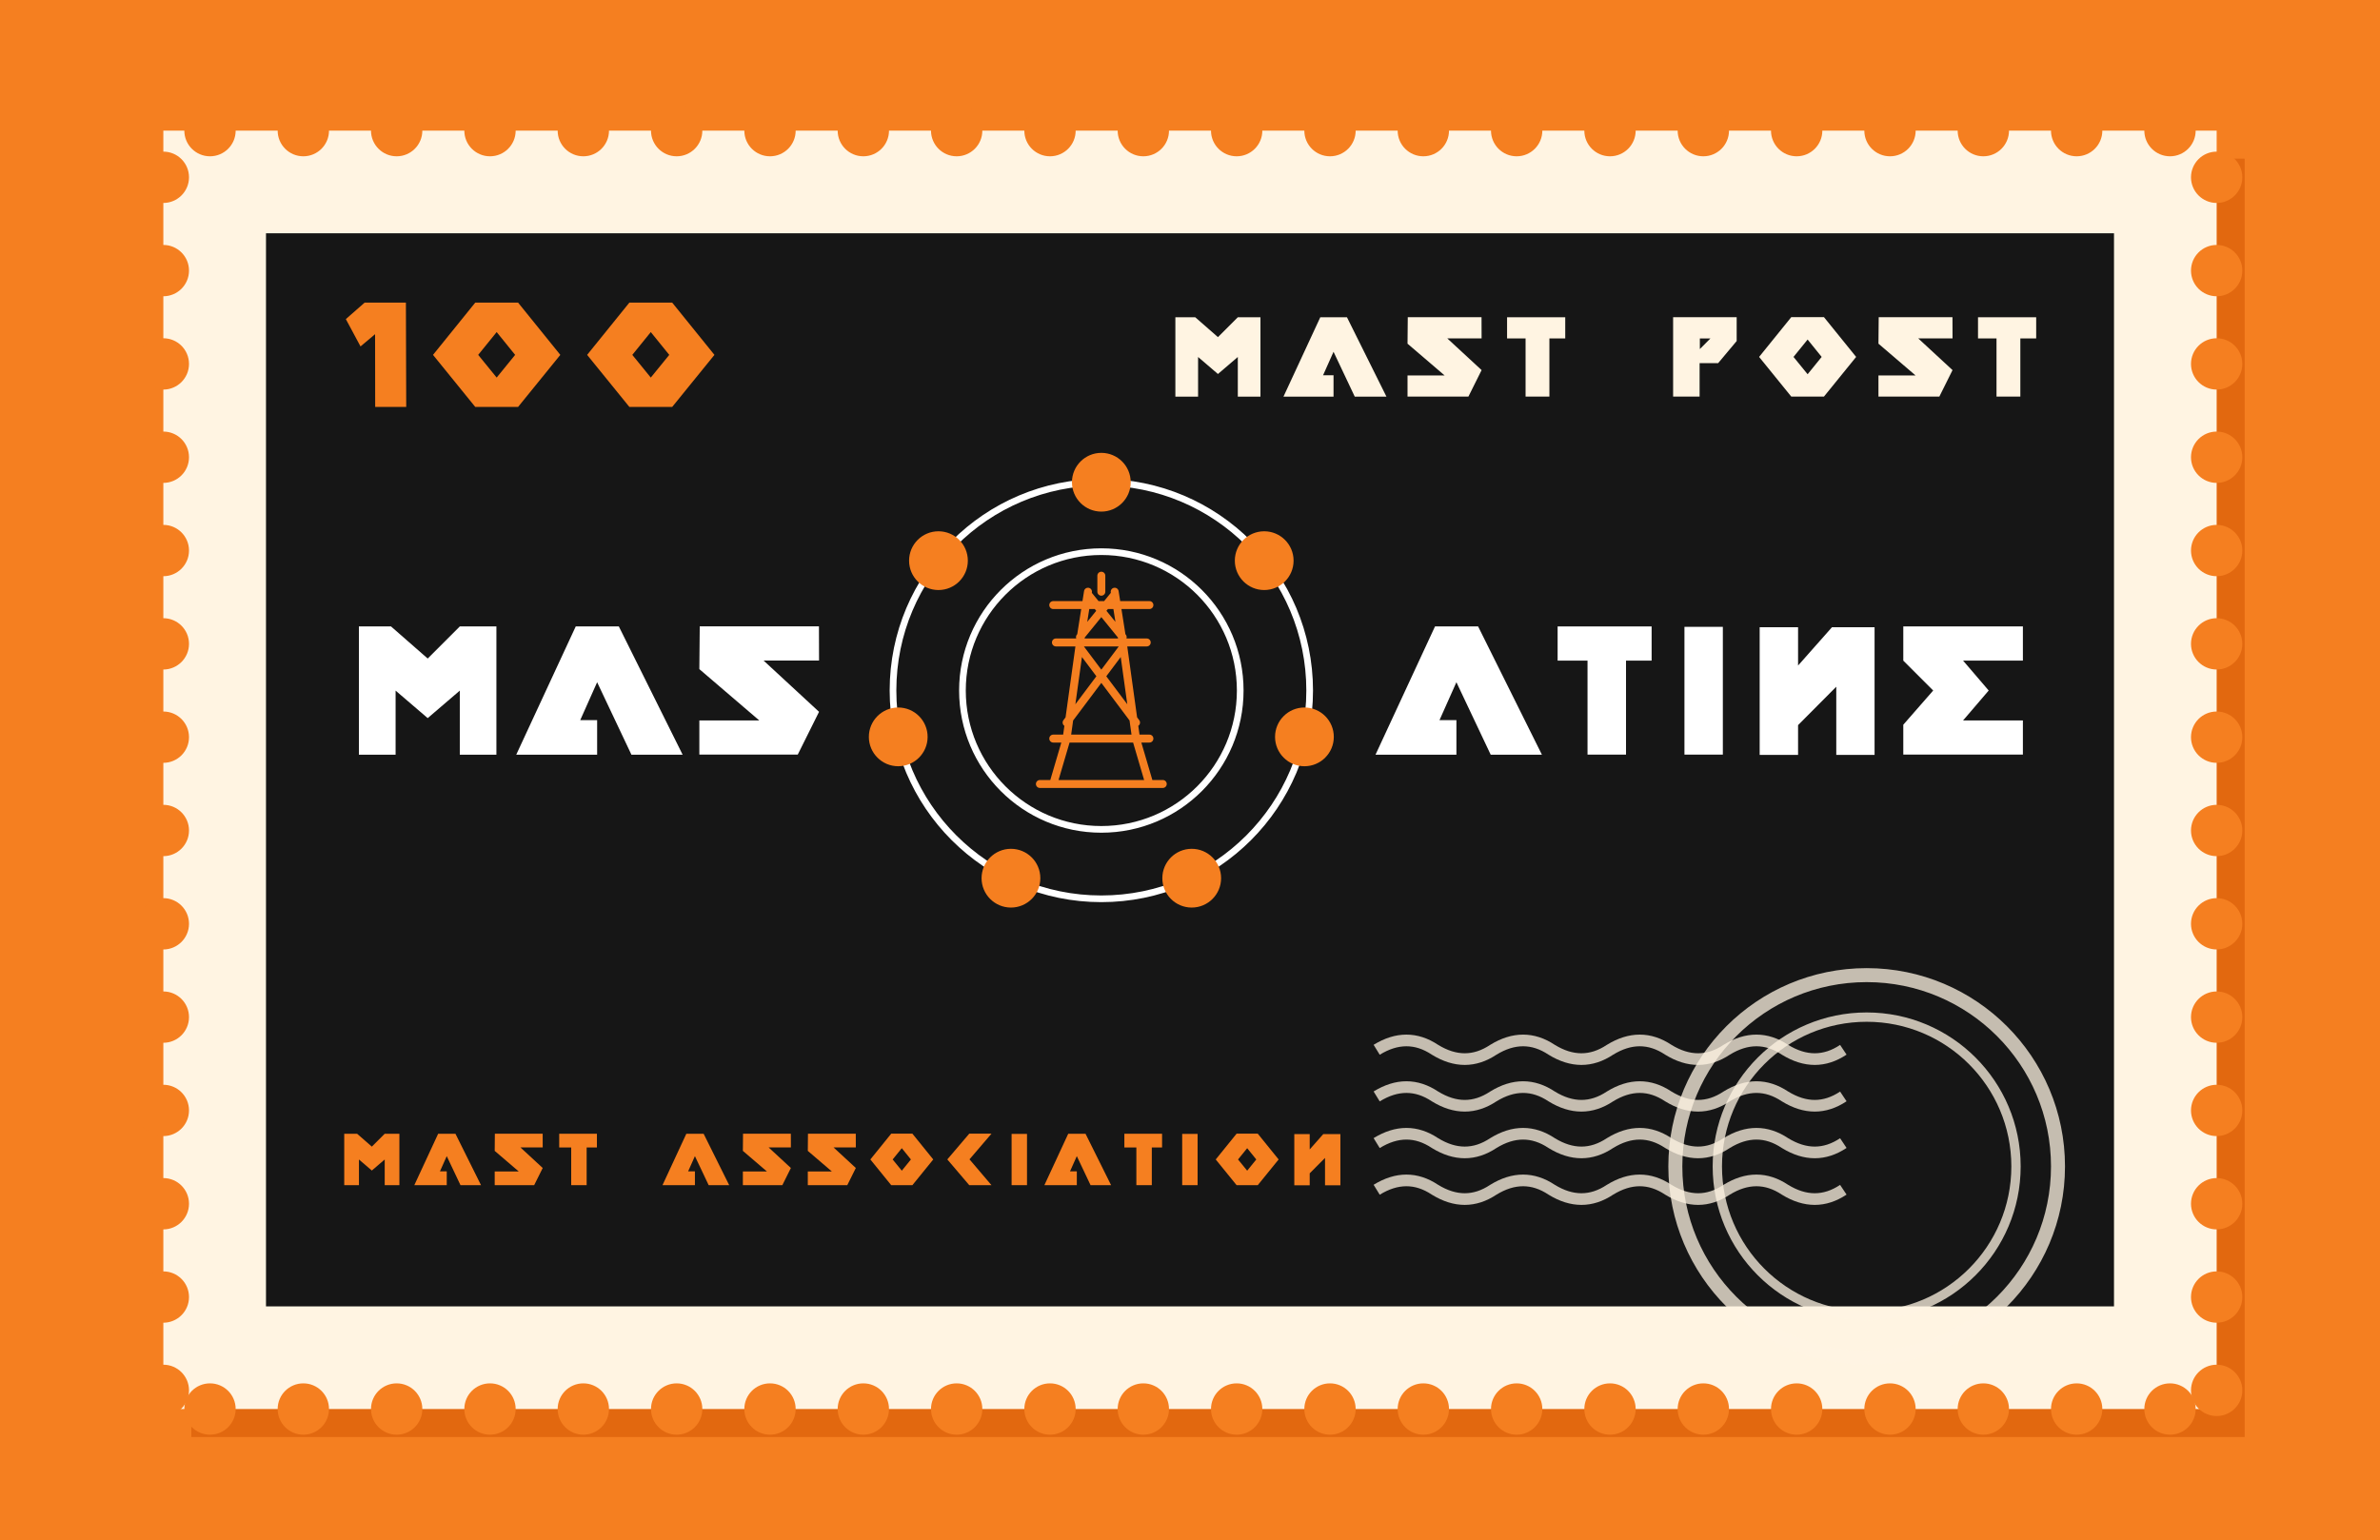
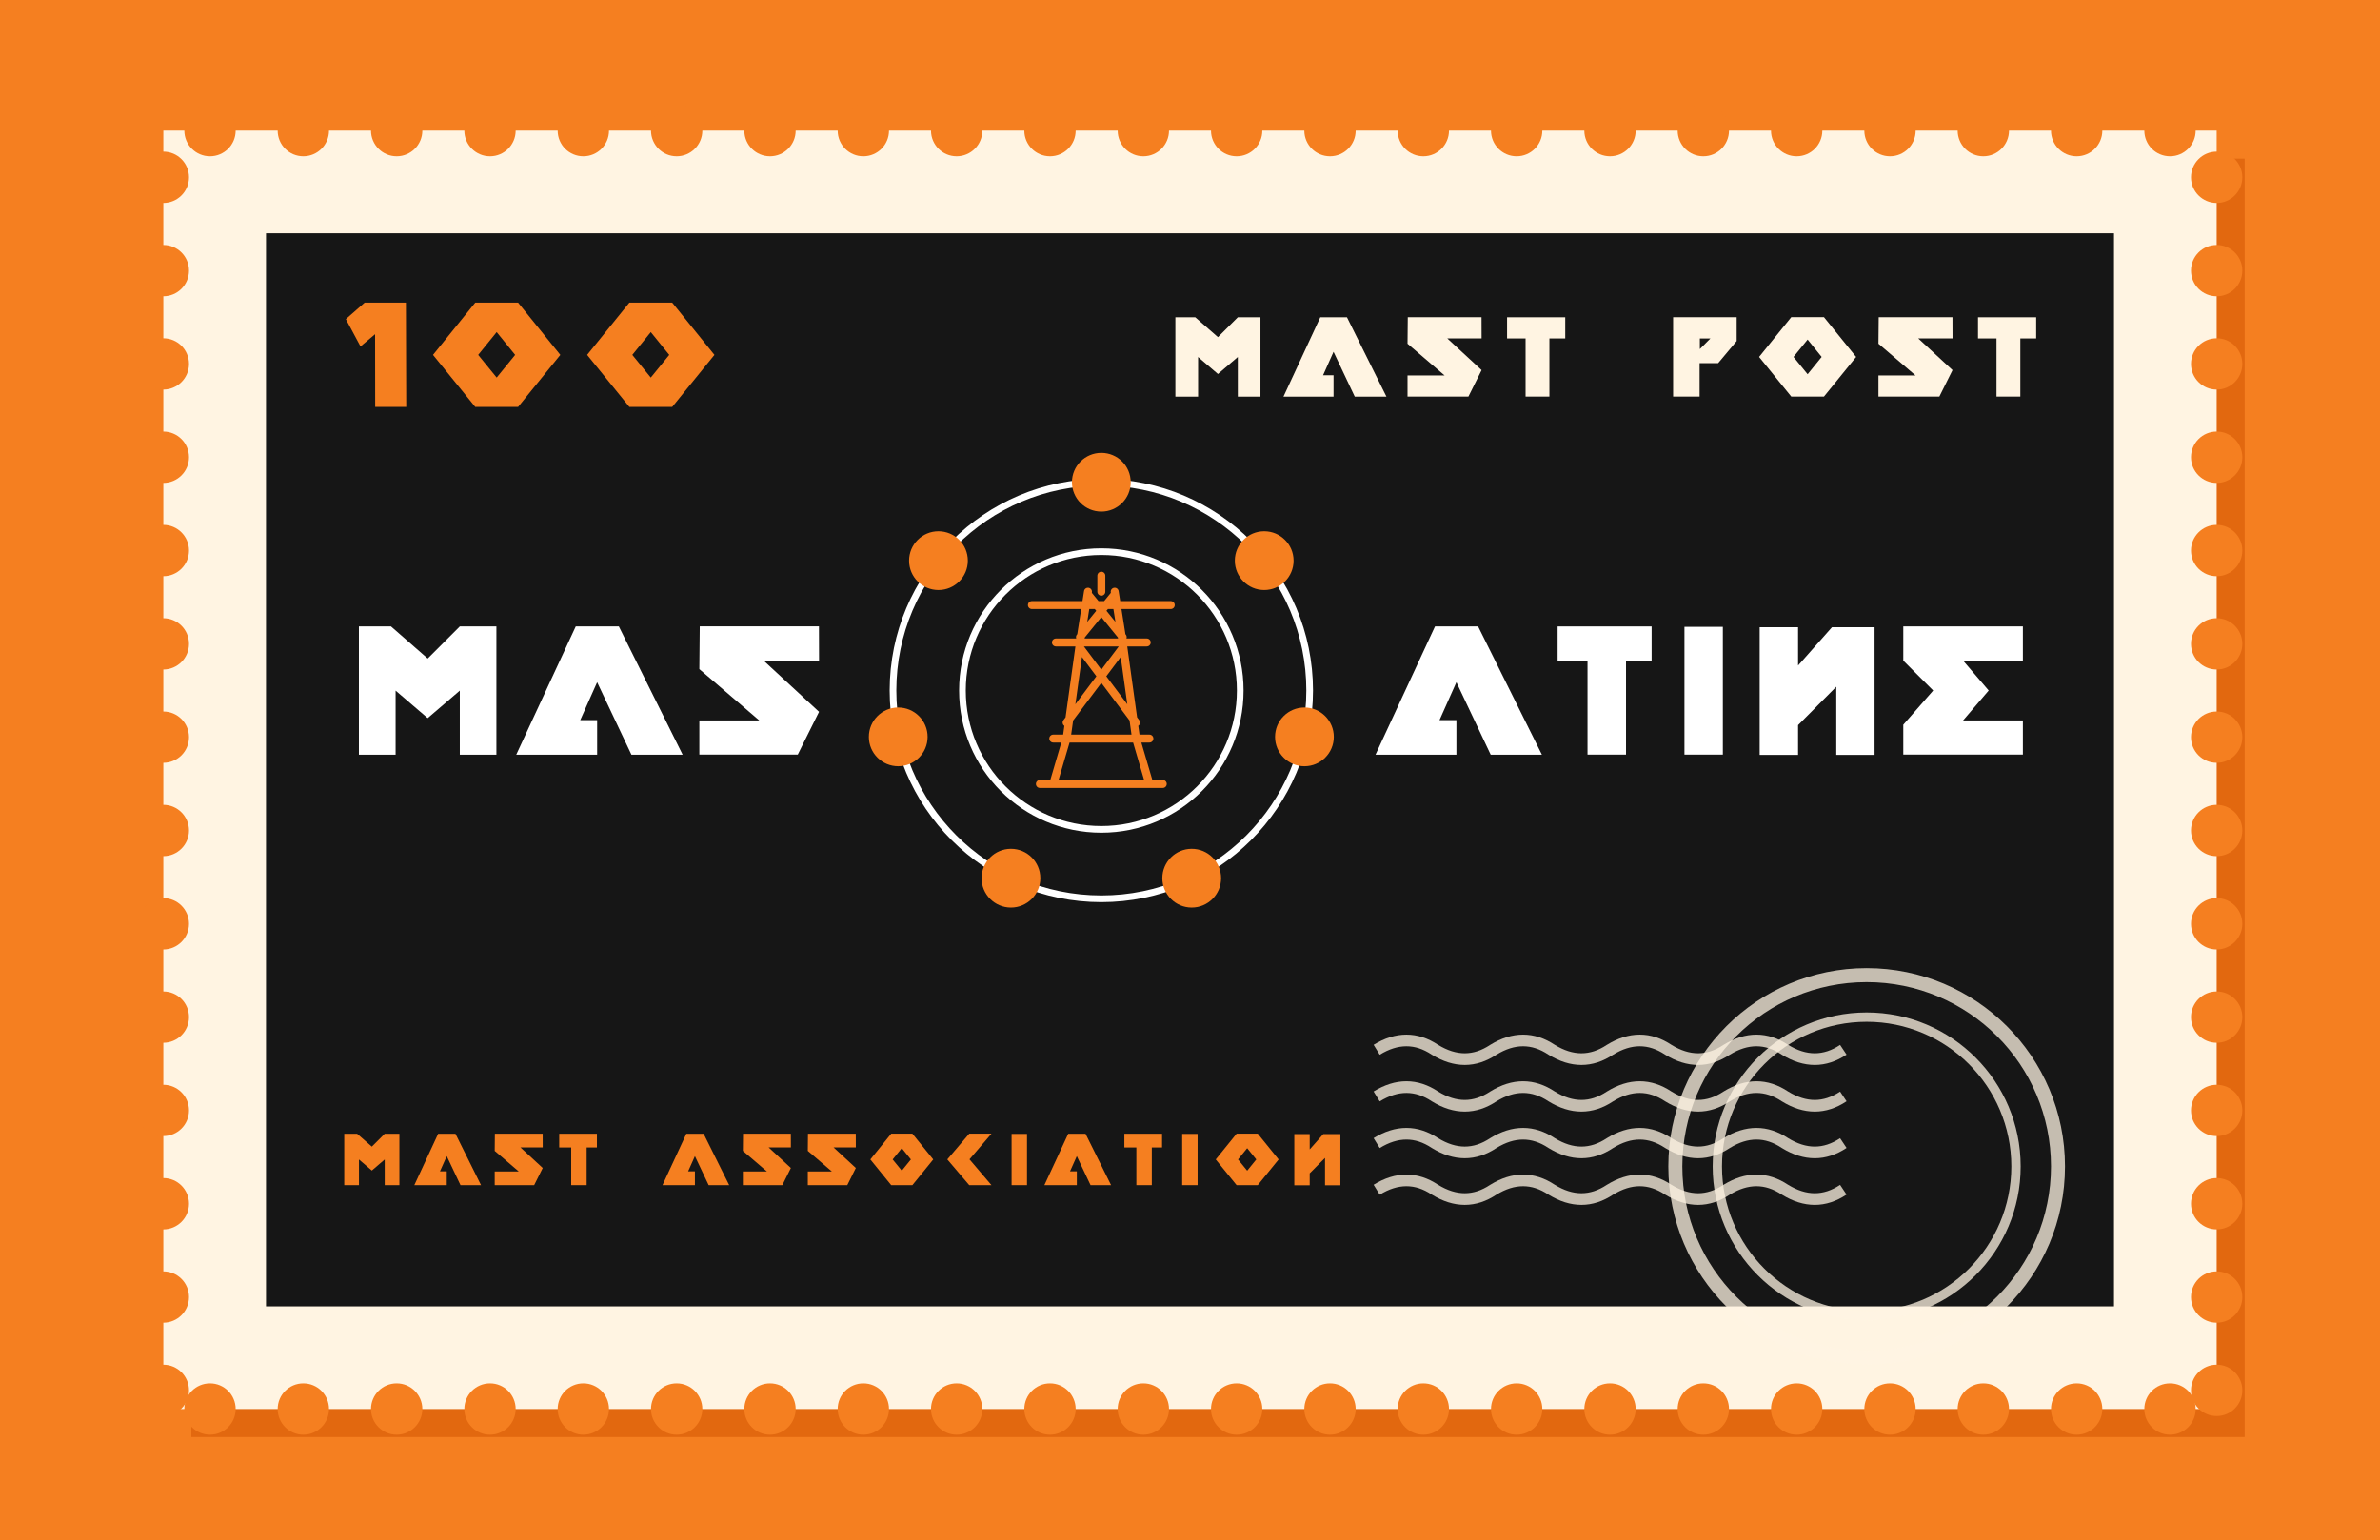
<svg xmlns="http://www.w3.org/2000/svg" viewBox="0 0 1020 660" width="85mm" height="55mm">
  <rect x="-24" y="-24" width="1068" height="708" fill="#f57f20" />
  <rect x="82" y="68" width="880" height="548" fill="#e2680f" />
  <rect x="70" y="56" width="880" height="548" fill="#fff4e2" />
  <circle cx="90" cy="56" r="11" fill="#f57f20" />
  <circle cx="90" cy="604" r="11" fill="#f57f20" />
  <circle cx="130" cy="56" r="11" fill="#f57f20" />
  <circle cx="130" cy="604" r="11" fill="#f57f20" />
  <circle cx="170" cy="56" r="11" fill="#f57f20" />
  <circle cx="170" cy="604" r="11" fill="#f57f20" />
  <circle cx="210" cy="56" r="11" fill="#f57f20" />
  <circle cx="210" cy="604" r="11" fill="#f57f20" />
  <circle cx="250" cy="56" r="11" fill="#f57f20" />
  <circle cx="250" cy="604" r="11" fill="#f57f20" />
  <circle cx="290" cy="56" r="11" fill="#f57f20" />
  <circle cx="290" cy="604" r="11" fill="#f57f20" />
  <circle cx="330" cy="56" r="11" fill="#f57f20" />
  <circle cx="330" cy="604" r="11" fill="#f57f20" />
  <circle cx="370" cy="56" r="11" fill="#f57f20" />
  <circle cx="370" cy="604" r="11" fill="#f57f20" />
  <circle cx="410" cy="56" r="11" fill="#f57f20" />
  <circle cx="410" cy="604" r="11" fill="#f57f20" />
  <circle cx="450" cy="56" r="11" fill="#f57f20" />
  <circle cx="450" cy="604" r="11" fill="#f57f20" />
  <circle cx="490" cy="56" r="11" fill="#f57f20" />
  <circle cx="490" cy="604" r="11" fill="#f57f20" />
  <circle cx="530" cy="56" r="11" fill="#f57f20" />
  <circle cx="530" cy="604" r="11" fill="#f57f20" />
  <circle cx="570" cy="56" r="11" fill="#f57f20" />
  <circle cx="570" cy="604" r="11" fill="#f57f20" />
  <circle cx="610" cy="56" r="11" fill="#f57f20" />
  <circle cx="610" cy="604" r="11" fill="#f57f20" />
  <circle cx="650" cy="56" r="11" fill="#f57f20" />
  <circle cx="650" cy="604" r="11" fill="#f57f20" />
  <circle cx="690" cy="56" r="11" fill="#f57f20" />
  <circle cx="690" cy="604" r="11" fill="#f57f20" />
  <circle cx="730" cy="56" r="11" fill="#f57f20" />
  <circle cx="730" cy="604" r="11" fill="#f57f20" />
  <circle cx="770" cy="56" r="11" fill="#f57f20" />
  <circle cx="770" cy="604" r="11" fill="#f57f20" />
  <circle cx="810" cy="56" r="11" fill="#f57f20" />
  <circle cx="810" cy="604" r="11" fill="#f57f20" />
  <circle cx="850" cy="56" r="11" fill="#f57f20" />
  <circle cx="850" cy="604" r="11" fill="#f57f20" />
  <circle cx="890" cy="56" r="11" fill="#f57f20" />
  <circle cx="890" cy="604" r="11" fill="#f57f20" />
  <circle cx="930" cy="56" r="11" fill="#f57f20" />
  <circle cx="930" cy="604" r="11" fill="#f57f20" />
  <circle cx="70" cy="76" r="11" fill="#f57f20" />
  <circle cx="950" cy="76" r="11" fill="#f57f20" />
  <circle cx="70" cy="116" r="11" fill="#f57f20" />
  <circle cx="950" cy="116" r="11" fill="#f57f20" />
  <circle cx="70" cy="156" r="11" fill="#f57f20" />
  <circle cx="950" cy="156" r="11" fill="#f57f20" />
  <circle cx="70" cy="196" r="11" fill="#f57f20" />
  <circle cx="950" cy="196" r="11" fill="#f57f20" />
  <circle cx="70" cy="236" r="11" fill="#f57f20" />
  <circle cx="950" cy="236" r="11" fill="#f57f20" />
  <circle cx="70" cy="276" r="11" fill="#f57f20" />
  <circle cx="950" cy="276" r="11" fill="#f57f20" />
  <circle cx="70" cy="316" r="11" fill="#f57f20" />
  <circle cx="950" cy="316" r="11" fill="#f57f20" />
  <circle cx="70" cy="356" r="11" fill="#f57f20" />
  <circle cx="950" cy="356" r="11" fill="#f57f20" />
  <circle cx="70" cy="396" r="11" fill="#f57f20" />
  <circle cx="950" cy="396" r="11" fill="#f57f20" />
  <circle cx="70" cy="436" r="11" fill="#f57f20" />
  <circle cx="950" cy="436" r="11" fill="#f57f20" />
  <circle cx="70" cy="476" r="11" fill="#f57f20" />
  <circle cx="950" cy="476" r="11" fill="#f57f20" />
  <circle cx="70" cy="516" r="11" fill="#f57f20" />
  <circle cx="950" cy="516" r="11" fill="#f57f20" />
  <circle cx="70" cy="556" r="11" fill="#f57f20" />
  <circle cx="950" cy="556" r="11" fill="#f57f20" />
  <circle cx="70" cy="596" r="11" fill="#f57f20" />
  <circle cx="950" cy="596" r="11" fill="#f57f20" />
  <rect x="114" y="100" width="792" height="460" fill="#161616" />
  <path transform="translate(146 130) scale(0.04524181 -0.04524181) translate(0 -982)" d="M327 0 326 689 188 573 49 832 227 988H618L621 0Z" fill="#f57f20" />
  <path transform="translate(183.36 130) scale(0.04524181 -0.04524181) translate(0 -982)" d="M855 0H837H449L49 493L449 988H468H855L1255 493ZM652 278 827 493 652 709 477 493Z" fill="#f57f20" />
  <path transform="translate(249.41 130) scale(0.04524181 -0.04524181) translate(0 -982)" d="M855 0H837H449L49 493L449 988H468H855L1255 493ZM652 278 827 493 652 709 477 493Z" fill="#f57f20" />
  <path transform="translate(501.37 136) scale(0.02652106 -0.02652106) translate(0 -982)" d="M1098 -301V340L777 65L456 340V-301H89V982H410L777 661L1098 982H1464V-301Z" fill="#fff4e2" />
  <path transform="translate(550.59 136) scale(0.02652106 -0.02652106) translate(0 -982)" d="M1132 -301 789 424 620 45H789V-301H-20L575 982H1006L1644 -301Z" fill="#fff4e2" />
  <path transform="translate(601.66 136) scale(0.02652106 -0.02652106) translate(0 -982)" d="M701 641 1256 128 1043 -300H59V42H658L59 555L63 983H1255L1256 641Z" fill="#fff4e2" />
  <path transform="translate(644.59 136) scale(0.02652106 -0.02652106) translate(0 -982)" d="M733 640V-300H348V640H49V982H989V640Z" fill="#fff4e2" />
  <path transform="translate(714.69 136) scale(0.02652106 -0.02652106) translate(0 -982)" d="M817 241H517V-300H89V983H1116V598ZM521 468 691 639H521Z" fill="#fff4e2" />
  <path transform="translate(753.9 136) scale(0.02652106 -0.02652106) translate(0 -982)" d="M1048 -300H1024H520L0 341L520 984H545H1048L1568 341ZM784 61 1011 341 784 622 556 341Z" fill="#fff4e2" />
  <path transform="translate(803.49 136) scale(0.02652106 -0.02652106) translate(0 -982)" d="M701 641 1256 128 1043 -300H59V42H658L59 555L63 983H1255L1256 641Z" fill="#fff4e2" />
  <path transform="translate(846.42 136) scale(0.02652106 -0.02652106) translate(0 -982)" d="M733 640V-300H348V640H49V982H989V640Z" fill="#fff4e2" />
  <path transform="translate(150 268.53) scale(0.04285846 -0.04285846) translate(0 -982)" d="M1098 -301V340L777 65L456 340V-301H89V982H410L777 661L1098 982H1464V-301Z" fill="#fff" />
  <path transform="translate(222.1 268.53) scale(0.04285846 -0.04285846) translate(0 -982)" d="M1132 -301 789 424 620 45H789V-301H-20L575 982H1006L1644 -301Z" fill="#fff" />
  <path transform="translate(297.19 268.53) scale(0.04285846 -0.04285846) translate(0 -982)" d="M701 641 1256 128 1043 -300H59V42H658L59 555L63 983H1255L1256 641Z" fill="#fff" />
  <g transform="translate(472 296) scale(1.144678) translate(-100 -100)">
    <path fill="#fff" fill-rule="evenodd" d="M20.75 100a79.25 79.25 0 1 0 158.5 0a79.25 79.25 0 1 0 -158.5 0ZM23.25 100a76.75 76.75 0 1 0 153.5 0a76.75 76.75 0 1 0 -153.5 0ZM46.75 100a53.25 53.25 0 1 0 106.5 0a53.25 53.25 0 1 0 -106.5 0ZM49.25 100a50.75 50.75 0 1 0 101.5 0a50.75 50.75 0 1 0 -101.5 0Z" />
    <path fill="#f57f20" d="M89 22a11 11 0 1 0 22 0a11 11 0 1 0 -22 0ZM149.98 51.37a11 11 0 1 0 22 0a11 11 0 1 0 -22 0ZM165.04 117.36a11 11 0 1 0 22 0a11 11 0 1 0 -22 0ZM122.84 170.28a11 11 0 1 0 22 0a11 11 0 1 0 -22 0ZM55.16 170.28a11 11 0 1 0 22 0a11 11 0 1 0 -22 0ZM12.96 117.36a11 11 0 1 0 22 0a11 11 0 1 0 -22 0ZM28.02 51.37a11 11 0 1 0 22 0a11 11 0 1 0 -22 0Z" />
-     <path fill="#f57f20" d="M98.51 57L98.51 63A1.485 1.485 0 0 0 101.49 63L101.49 57A1.485 1.485 0 0 0 98.51 57ZM82 69.49L118 69.49A1.485 1.485 0 0 0 118 66.51L82 66.51A1.485 1.485 0 0 0 82 69.49ZM93.53 62.77L90.53 81.77A1.485 1.485 0 0 0 93.47 82.23L96.47 63.23A1.485 1.485 0 0 0 93.53 62.77ZM103.53 63.23L106.53 82.23A1.485 1.485 0 0 0 109.47 81.77L106.47 62.77A1.485 1.485 0 0 0 103.53 63.23ZM93.85 64.94L106.85 80.94A1.485 1.485 0 0 0 109.15 79.06L96.15 63.06A1.485 1.485 0 0 0 93.85 64.94ZM103.85 63.06L90.85 79.06A1.485 1.485 0 0 0 93.15 80.94L106.15 64.94A1.485 1.485 0 0 0 103.85 63.06ZM83 83.49L117 83.49A1.485 1.485 0 0 0 117 80.51L83 80.51A1.485 1.485 0 0 0 83 83.49ZM90.53 81.8L85.53 117.8A1.485 1.485 0 0 0 88.47 118.2L93.47 82.2A1.485 1.485 0 0 0 90.53 81.8ZM106.53 82.2L111.53 118.2A1.485 1.485 0 0 0 114.47 117.8L109.47 81.8A1.485 1.485 0 0 0 106.53 82.2ZM90.81 84.89L111.81 112.89A1.485 1.485 0 0 0 114.19 111.11L93.19 83.11A1.485 1.485 0 0 0 90.81 84.89ZM106.81 83.11L85.81 111.11A1.485 1.485 0 0 0 88.19 112.89L109.19 84.89A1.485 1.485 0 0 0 106.81 83.11ZM82 119.49L118 119.49A1.485 1.485 0 0 0 118 116.51L82 116.51A1.485 1.485 0 0 0 82 119.49ZM85.58 117.58L80.58 134.58A1.485 1.485 0 0 0 83.42 135.42L88.42 118.42A1.485 1.485 0 0 0 85.58 117.58ZM111.58 118.42L116.58 135.42A1.485 1.485 0 0 0 119.42 134.58L114.42 117.58A1.485 1.485 0 0 0 111.58 118.42ZM77 136.49L123 136.49A1.485 1.485 0 0 0 123 133.51L77 133.51A1.485 1.485 0 0 0 77 136.49Z" />
+     <path fill="#f57f20" d="M98.51 57L98.51 63A1.485 1.485 0 0 0 101.49 63L101.49 57A1.485 1.485 0 0 0 98.51 57ZM74 69.485L126 69.485A1.485 1.485 0 0 0 126 66.515L74 66.515A1.485 1.485 0 0 0 74 69.485ZM93.53 62.77L90.53 81.77A1.485 1.485 0 0 0 93.47 82.23L96.47 63.23A1.485 1.485 0 0 0 93.53 62.77ZM103.53 63.23L106.53 82.23A1.485 1.485 0 0 0 109.47 81.77L106.47 62.77A1.485 1.485 0 0 0 103.53 63.23ZM93.85 64.94L106.85 80.94A1.485 1.485 0 0 0 109.15 79.06L96.15 63.06A1.485 1.485 0 0 0 93.85 64.94ZM103.85 63.06L90.85 79.06A1.485 1.485 0 0 0 93.15 80.94L106.15 64.94A1.485 1.485 0 0 0 103.85 63.06ZM83 83.49L117 83.49A1.485 1.485 0 0 0 117 80.51L83 80.51A1.485 1.485 0 0 0 83 83.49ZM90.53 81.8L85.53 117.8A1.485 1.485 0 0 0 88.47 118.2L93.47 82.2A1.485 1.485 0 0 0 90.53 81.8ZM106.53 82.2L111.53 118.2A1.485 1.485 0 0 0 114.47 117.8L109.47 81.8A1.485 1.485 0 0 0 106.53 82.2ZM90.81 84.89L111.81 112.89A1.485 1.485 0 0 0 114.19 111.11L93.19 83.11A1.485 1.485 0 0 0 90.81 84.89ZM106.81 83.11L85.81 111.11A1.485 1.485 0 0 0 88.19 112.89L109.19 84.89A1.485 1.485 0 0 0 106.81 83.11ZM82 119.49L118 119.49A1.485 1.485 0 0 0 118 116.51L82 116.51A1.485 1.485 0 0 0 82 119.49ZM85.58 117.58L80.58 134.58A1.485 1.485 0 0 0 83.42 135.42L88.42 118.42A1.485 1.485 0 0 0 85.58 117.58ZM111.58 118.42L116.58 135.42A1.485 1.485 0 0 0 119.42 134.58L114.42 117.58A1.485 1.485 0 0 0 111.58 118.42ZM77 136.49L123 136.49A1.485 1.485 0 0 0 123 133.51L77 133.51A1.485 1.485 0 0 0 77 136.49Z" />
  </g>
  <path transform="translate(590.36 268.53) scale(0.04285846 -0.04285846) translate(0 -982)" d="M1132 -301 789 424 620 45H789V-301H-20L575 982H1006L1644 -301Z" fill="#fff" />
  <path transform="translate(665.45 268.53) scale(0.04285846 -0.04285846) translate(0 -982)" d="M733 640V-300H348V640H49V982H989V640Z" fill="#fff" />
  <path transform="translate(715.52 268.53) scale(0.04285846 -0.04285846) translate(0 -982)" d="M149 -300V978H533V-300Z" fill="#fff" />
  <path transform="translate(750.33 268.53) scale(0.04285846 -0.04285846) translate(0 -982)" d="M855 -303V379L473 -5V-303H89V974H473V591L812 974H1238V-303Z" fill="#fff" />
  <path transform="translate(812.74 268.53) scale(0.04285846 -0.04285846) translate(0 -982)" d="M667 640 923 341 667 42H1265V-300H69V-1L368 341L69 640V982H1265V640Z" fill="#fff" />
  <path transform="translate(146 486) scale(0.01718989 -0.01718989) translate(0 -982)" d="M1098 -301V340L777 65L456 340V-301H89V982H410L777 661L1098 982H1464V-301Z" fill="#f57f20" />
  <path transform="translate(177.9 486) scale(0.01718989 -0.01718989) translate(0 -982)" d="M1132 -301 789 424 620 45H789V-301H-20L575 982H1006L1644 -301Z" fill="#f57f20" />
  <path transform="translate(211 486) scale(0.01718989 -0.01718989) translate(0 -982)" d="M701 641 1256 128 1043 -300H59V42H658L59 555L63 983H1255L1256 641Z" fill="#f57f20" />
  <path transform="translate(238.82 486) scale(0.01718989 -0.01718989) translate(0 -982)" d="M733 640V-300H348V640H49V982H989V640Z" fill="#f57f20" />
  <path transform="translate(284.26 486) scale(0.01718989 -0.01718989) translate(0 -982)" d="M1132 -301 789 424 620 45H789V-301H-20L575 982H1006L1644 -301Z" fill="#f57f20" />
  <path transform="translate(317.36 486) scale(0.01718989 -0.01718989) translate(0 -982)" d="M701 641 1256 128 1043 -300H59V42H658L59 555L63 983H1255L1256 641Z" fill="#f57f20" />
  <path transform="translate(345.19 486) scale(0.01718989 -0.01718989) translate(0 -982)" d="M701 641 1256 128 1043 -300H59V42H658L59 555L63 983H1255L1256 641Z" fill="#f57f20" />
  <path transform="translate(373.01 486) scale(0.01718989 -0.01718989) translate(0 -982)" d="M1048 -300H1024H520L0 341L520 984H545H1048L1568 341ZM784 61 1011 341 784 622 556 341Z" fill="#f57f20" />
  <path transform="translate(405.15 486) scale(0.01718989 -0.01718989) translate(0 -982)" d="M1150 -300H596L49 342L596 984H1150L602 344Z" fill="#f57f20" />
  <path transform="translate(430.98 486) scale(0.01718989 -0.01718989) translate(0 -982)" d="M149 -300V978H533V-300Z" fill="#f57f20" />
  <path transform="translate(447.93 486) scale(0.01718989 -0.01718989) translate(0 -982)" d="M1132 -301 789 424 620 45H789V-301H-20L575 982H1006L1644 -301Z" fill="#f57f20" />
  <path transform="translate(481.03 486) scale(0.01718989 -0.01718989) translate(0 -982)" d="M733 640V-300H348V640H49V982H989V640Z" fill="#f57f20" />
  <path transform="translate(504.09 486) scale(0.01718989 -0.01718989) translate(0 -982)" d="M149 -300V978H533V-300Z" fill="#f57f20" />
  <path transform="translate(521.03 486) scale(0.01718989 -0.01718989) translate(0 -982)" d="M1048 -300H1024H520L0 341L520 984H545H1048L1568 341ZM784 61 1011 341 784 622 556 341Z" fill="#f57f20" />
  <path transform="translate(553.17 486) scale(0.01718989 -0.01718989) translate(0 -982)" d="M855 -303V379L473 -5V-303H89V974H473V591L812 974H1238V-303Z" fill="#f57f20" />
  <path d="M590 450Q603 442 615 450Q628 458 640 450Q653 442 665 450Q678 458 690 450Q703 442 715 450Q728 458 740 450Q753 442 765 450Q778 458 790 450" fill="none" stroke="#fff4e2" stroke-opacity=".75" stroke-width="5" />
  <path d="M590 470Q603 462 615 470Q628 478 640 470Q653 462 665 470Q678 478 690 470Q703 462 715 470Q728 478 740 470Q753 462 765 470Q778 478 790 470" fill="none" stroke="#fff4e2" stroke-opacity=".75" stroke-width="5" />
  <path d="M590 490Q603 482 615 490Q628 498 640 490Q653 482 665 490Q678 498 690 490Q703 482 715 490Q728 498 740 490Q753 482 765 490Q778 498 790 490" fill="none" stroke="#fff4e2" stroke-opacity=".75" stroke-width="5" />
  <path d="M590 510Q603 502 615 510Q628 518 640 510Q653 502 665 510Q678 518 690 510Q703 502 715 510Q728 518 740 510Q753 502 765 510Q778 518 790 510" fill="none" stroke="#fff4e2" stroke-opacity=".75" stroke-width="5" />
  <circle cx="800" cy="500" r="82" fill="none" stroke="#fff4e2" stroke-opacity=".75" stroke-width="6" />
  <circle cx="800" cy="500" r="64" fill="none" stroke="#fff4e2" stroke-opacity=".75" stroke-width="4" />
</svg>
